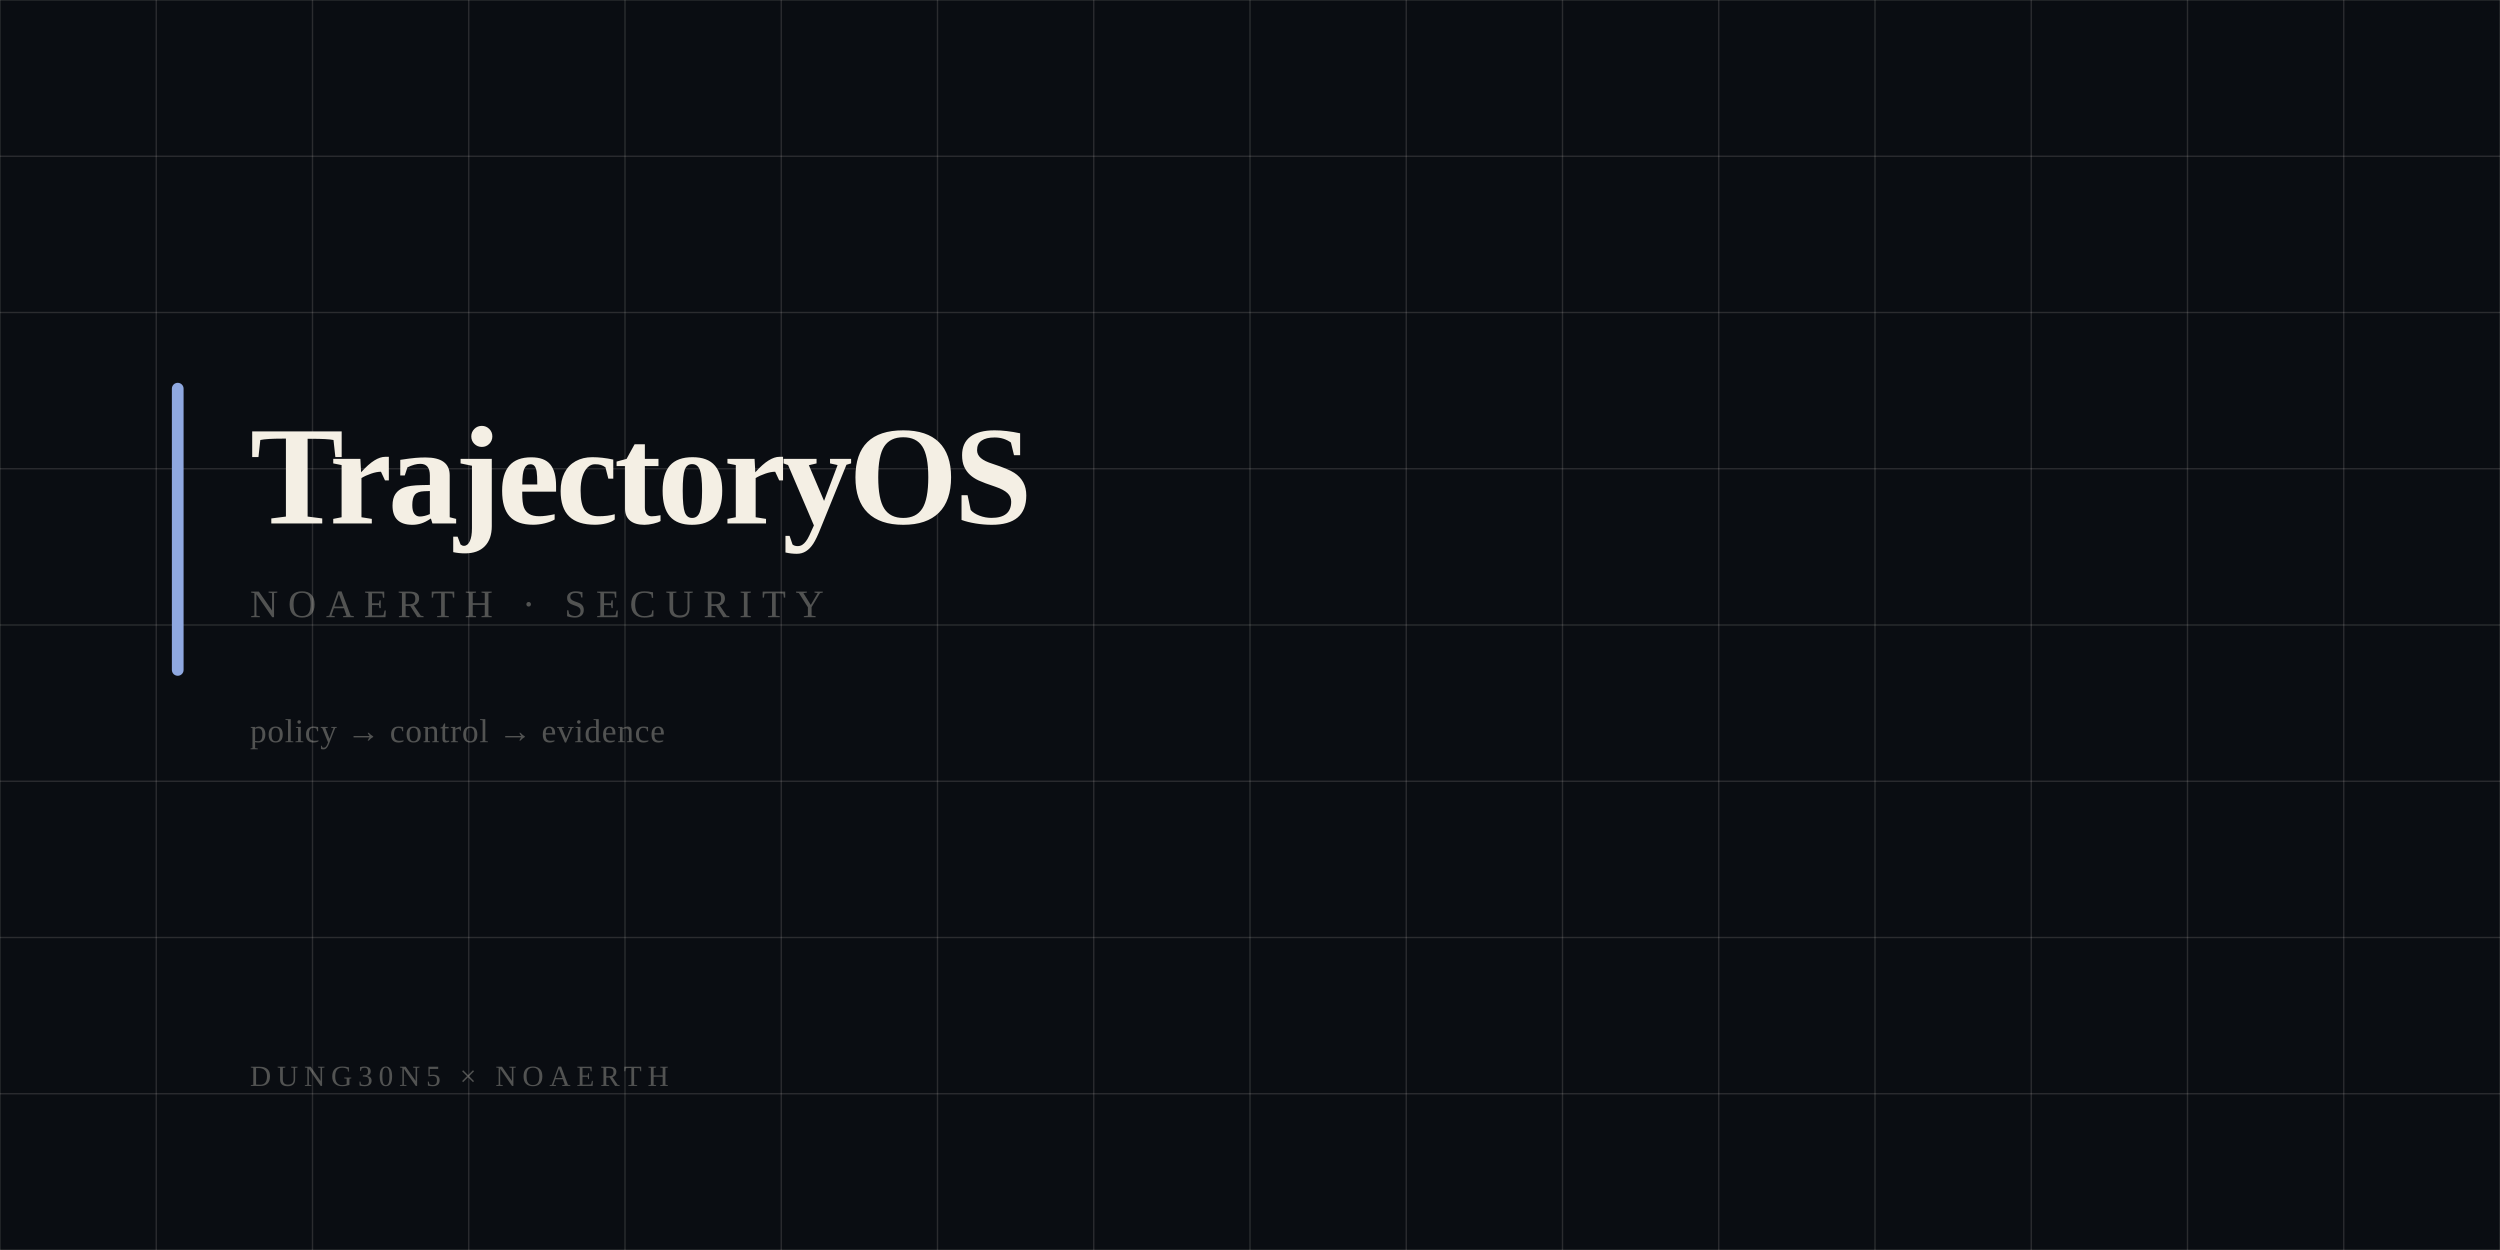
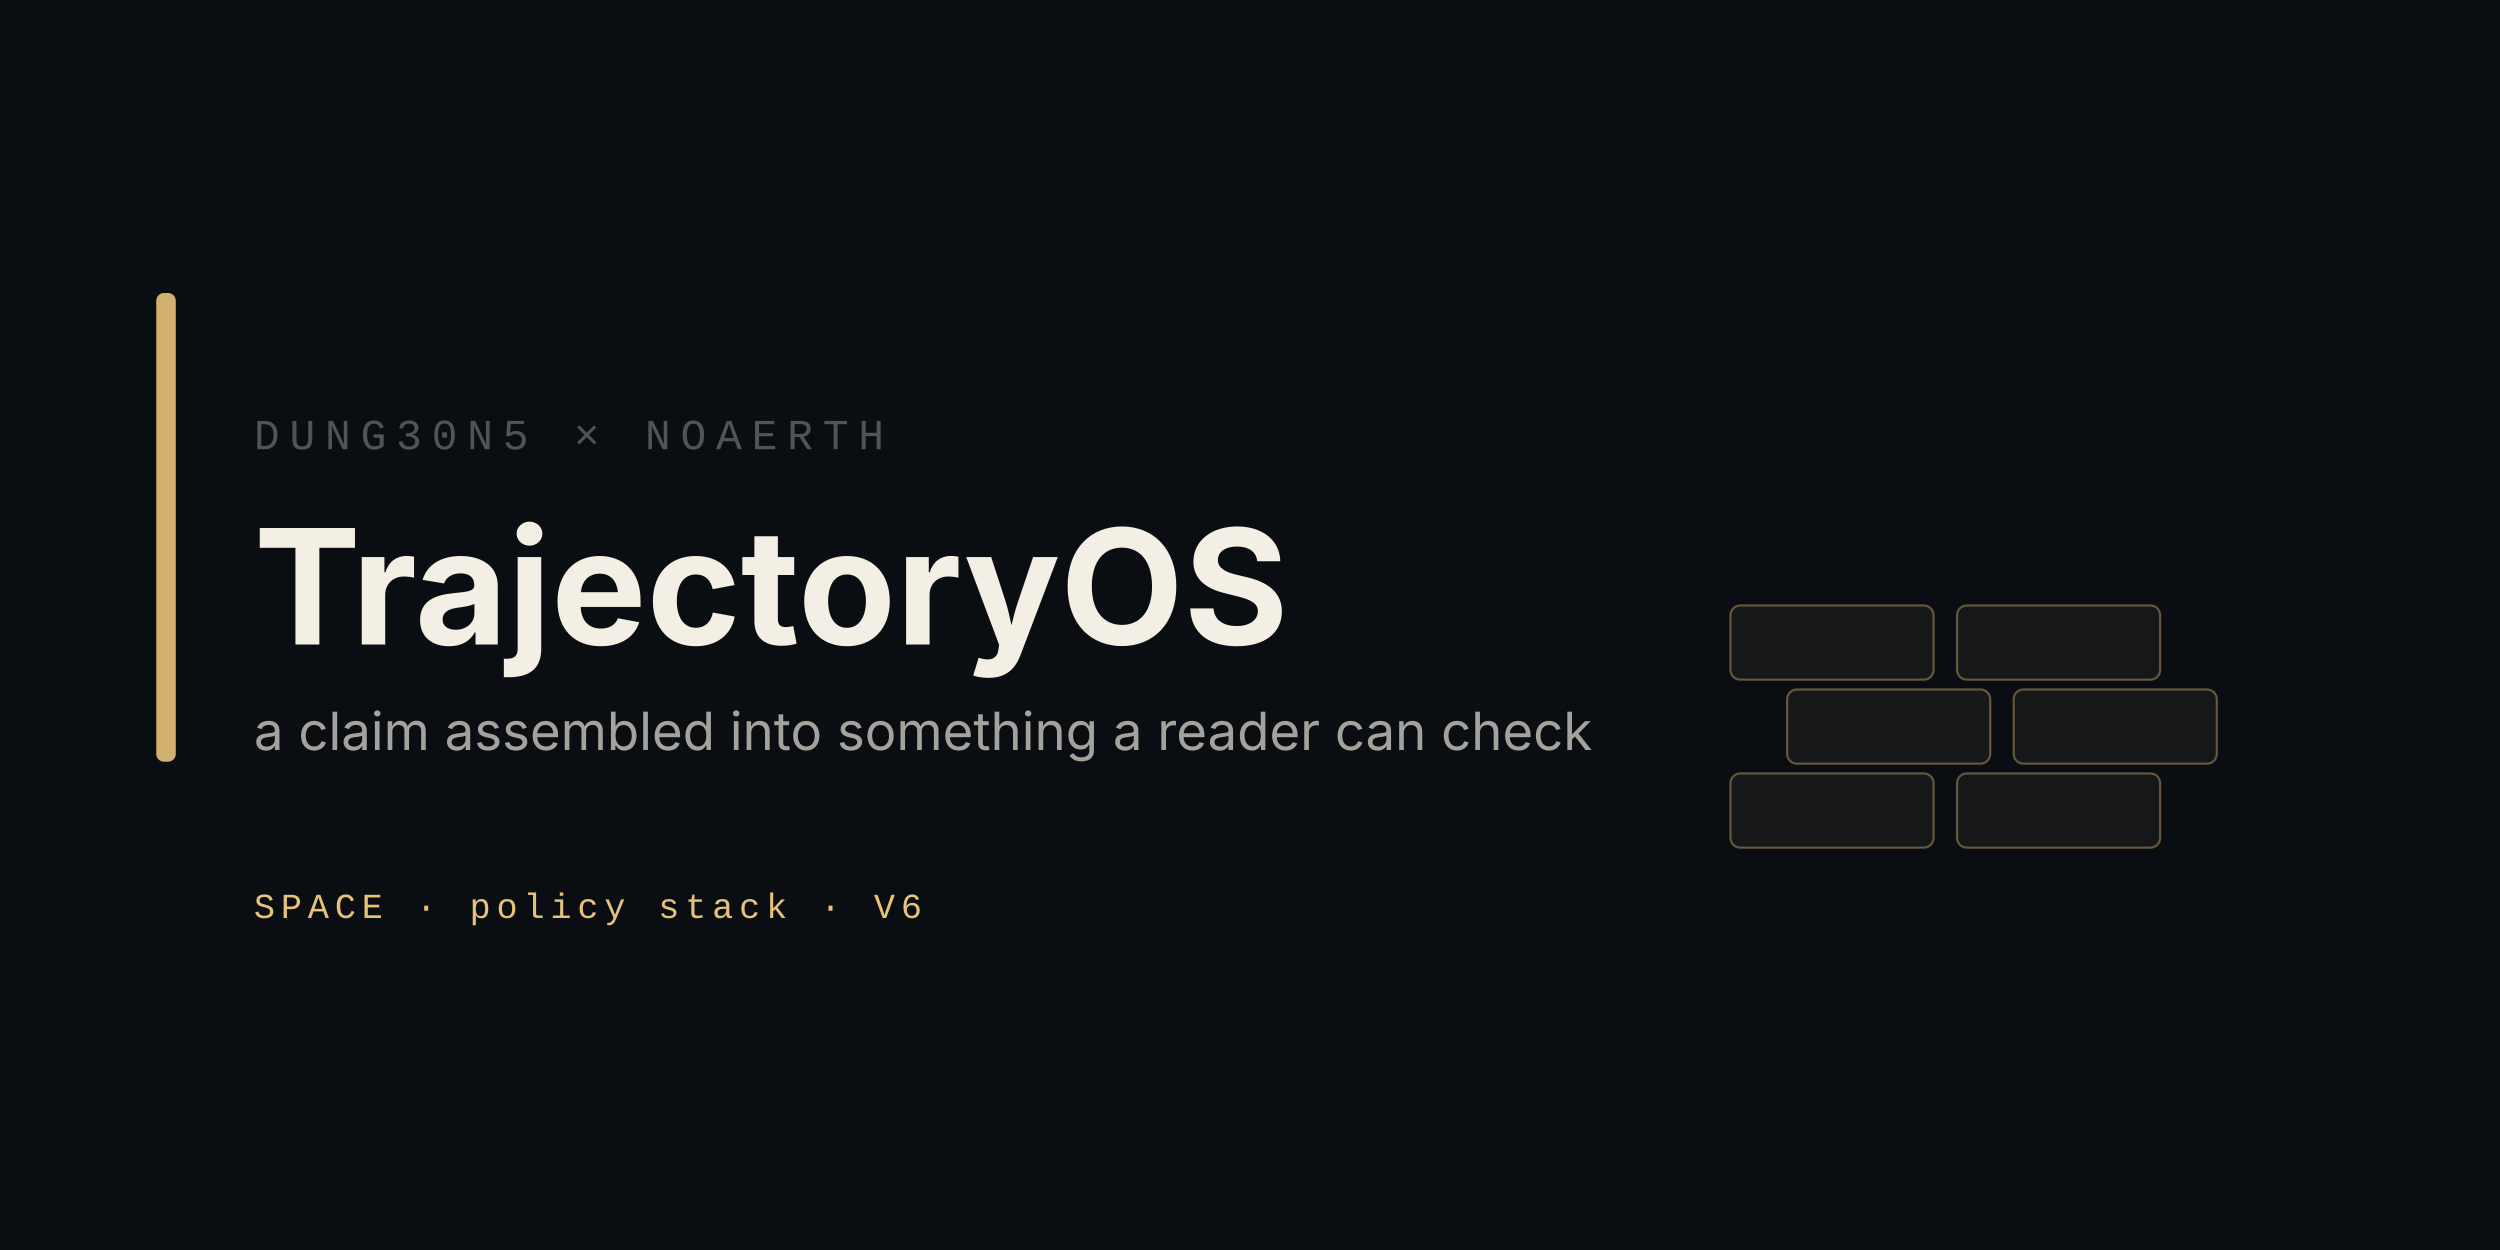
- <svg xmlns="http://www.w3.org/2000/svg" viewBox="0 0 1280 640" width="1280" height="640" role="img" aria-label="TrajectoryOS — NOAERTH project card.">
+ <svg xmlns="http://www.w3.org/2000/svg" viewBox="0 0 1280 640" width="1280" height="640" role="img" aria-label="TrajectoryOS project card">
  <rect width="1280" height="640" fill="#0a0d12" />
-   <line x1="0" y1="0" x2="0" y2="640" stroke="#f4efe424" stroke-width="0.7" />
-   <line x1="80" y1="0" x2="80" y2="640" stroke="#f4efe424" stroke-width="0.7" />
-   <line x1="160" y1="0" x2="160" y2="640" stroke="#f4efe424" stroke-width="0.7" />
-   <line x1="240" y1="0" x2="240" y2="640" stroke="#f4efe424" stroke-width="0.7" />
-   <line x1="320" y1="0" x2="320" y2="640" stroke="#f4efe424" stroke-width="0.7" />
-   <line x1="400" y1="0" x2="400" y2="640" stroke="#f4efe424" stroke-width="0.7" />
-   <line x1="480" y1="0" x2="480" y2="640" stroke="#f4efe424" stroke-width="0.7" />
-   <line x1="560" y1="0" x2="560" y2="640" stroke="#f4efe424" stroke-width="0.7" />
-   <line x1="640" y1="0" x2="640" y2="640" stroke="#f4efe424" stroke-width="0.7" />
-   <line x1="720" y1="0" x2="720" y2="640" stroke="#f4efe424" stroke-width="0.7" />
-   <line x1="800" y1="0" x2="800" y2="640" stroke="#f4efe424" stroke-width="0.7" />
-   <line x1="880" y1="0" x2="880" y2="640" stroke="#f4efe424" stroke-width="0.7" />
-   <line x1="960" y1="0" x2="960" y2="640" stroke="#f4efe424" stroke-width="0.7" />
-   <line x1="1040" y1="0" x2="1040" y2="640" stroke="#f4efe424" stroke-width="0.7" />
-   <line x1="1120" y1="0" x2="1120" y2="640" stroke="#f4efe424" stroke-width="0.7" />
-   <line x1="1200" y1="0" x2="1200" y2="640" stroke="#f4efe424" stroke-width="0.7" />
-   <line x1="1280" y1="0" x2="1280" y2="640" stroke="#f4efe424" stroke-width="0.7" />
-   <line x1="0" y1="0" x2="1280" y2="0" stroke="#f4efe424" stroke-width="0.7" />
-   <line x1="0" y1="80" x2="1280" y2="80" stroke="#f4efe424" stroke-width="0.7" />
-   <line x1="0" y1="160" x2="1280" y2="160" stroke="#f4efe424" stroke-width="0.7" />
-   <line x1="0" y1="240" x2="1280" y2="240" stroke="#f4efe424" stroke-width="0.7" />
-   <line x1="0" y1="320" x2="1280" y2="320" stroke="#f4efe424" stroke-width="0.7" />
-   <line x1="0" y1="400" x2="1280" y2="400" stroke="#f4efe424" stroke-width="0.7" />
-   <line x1="0" y1="480" x2="1280" y2="480" stroke="#f4efe424" stroke-width="0.7" />
-   <line x1="0" y1="560" x2="1280" y2="560" stroke="#f4efe424" stroke-width="0.7" />
-   <line x1="0" y1="640" x2="1280" y2="640" stroke="#f4efe424" stroke-width="0.7" />
-   <rect x="88" y="196" width="6" height="150" rx="3" fill="#8fa8e0" />
-   <text x="128" y="268" fill="#f4efe4" font-size="72" font-weight="680" letter-spacing="-2">TrajectoryOS</text>
-   <text x="128" y="316" fill="#f4efe44f" font-size="20" letter-spacing="5">NOAERTH · SECURITY</text>
-   <text x="128" y="380" fill="#f4efe44f" font-size="17" letter-spacing="0.4">policy → control → evidence</text>
-   <text x="128" y="556" fill="#f4efe44f" font-size="15" letter-spacing="3">DUNG30N5 × NOAERTH</text>
+   <rect x="886" y="396" width="104" height="38" rx="5" fill="#e7c27a" fill-opacity="0.06" stroke="#e7c27a" stroke-width="1.1" stroke-opacity="0.4" />
+   <rect x="1002" y="396" width="104" height="38" rx="5" fill="#e7c27a" fill-opacity="0.06" stroke="#e7c27a" stroke-width="1.1" stroke-opacity="0.4" />
+   <rect x="915" y="353" width="104" height="38" rx="5" fill="#e7c27a" fill-opacity="0.06" stroke="#e7c27a" stroke-width="1.1" stroke-opacity="0.4" />
+   <rect x="1031" y="353" width="104" height="38" rx="5" fill="#e7c27a" fill-opacity="0.06" stroke="#e7c27a" stroke-width="1.1" stroke-opacity="0.4" />
+   <rect x="886" y="310" width="104" height="38" rx="5" fill="#e7c27a" fill-opacity="0.06" stroke="#e7c27a" stroke-width="1.1" stroke-opacity="0.4" />
+   <rect x="1002" y="310" width="104" height="38" rx="5" fill="#e7c27a" fill-opacity="0.06" stroke="#e7c27a" stroke-width="1.1" stroke-opacity="0.4" />
+   <rect x="80" y="150" width="10" height="240" rx="4" fill="#e7c27a" opacity="0.9" />
+   <text x="130" y="230" font-family="ui-monospace, SFMono-Regular, Menlo, Monaco, Consolas, 'Liberation Mono', monospace" font-size="22" letter-spacing="5" fill="#f4efe44f">DUNG30N5 × NOAERTH</text>
+   <text x="130" y="330" font-family="-apple-system, BlinkMacSystemFont, 'Segoe UI', Inter, Helvetica, Arial, sans-serif" font-size="82" font-weight="700" fill="#f4efe4">TrajectoryOS</text>
+   <text x="130" y="384" font-family="-apple-system, BlinkMacSystemFont, 'Segoe UI', Inter, Helvetica, Arial, sans-serif" font-size="27" fill="#f4efe4a8">a claim assembled into something a reader can check</text>
+   <text x="130" y="470" font-family="ui-monospace, SFMono-Regular, Menlo, Monaco, Consolas, 'Liberation Mono', monospace" font-size="18" fill="#e7c27a" letter-spacing="3">SPACE · policy stack · V6</text>
</svg>
